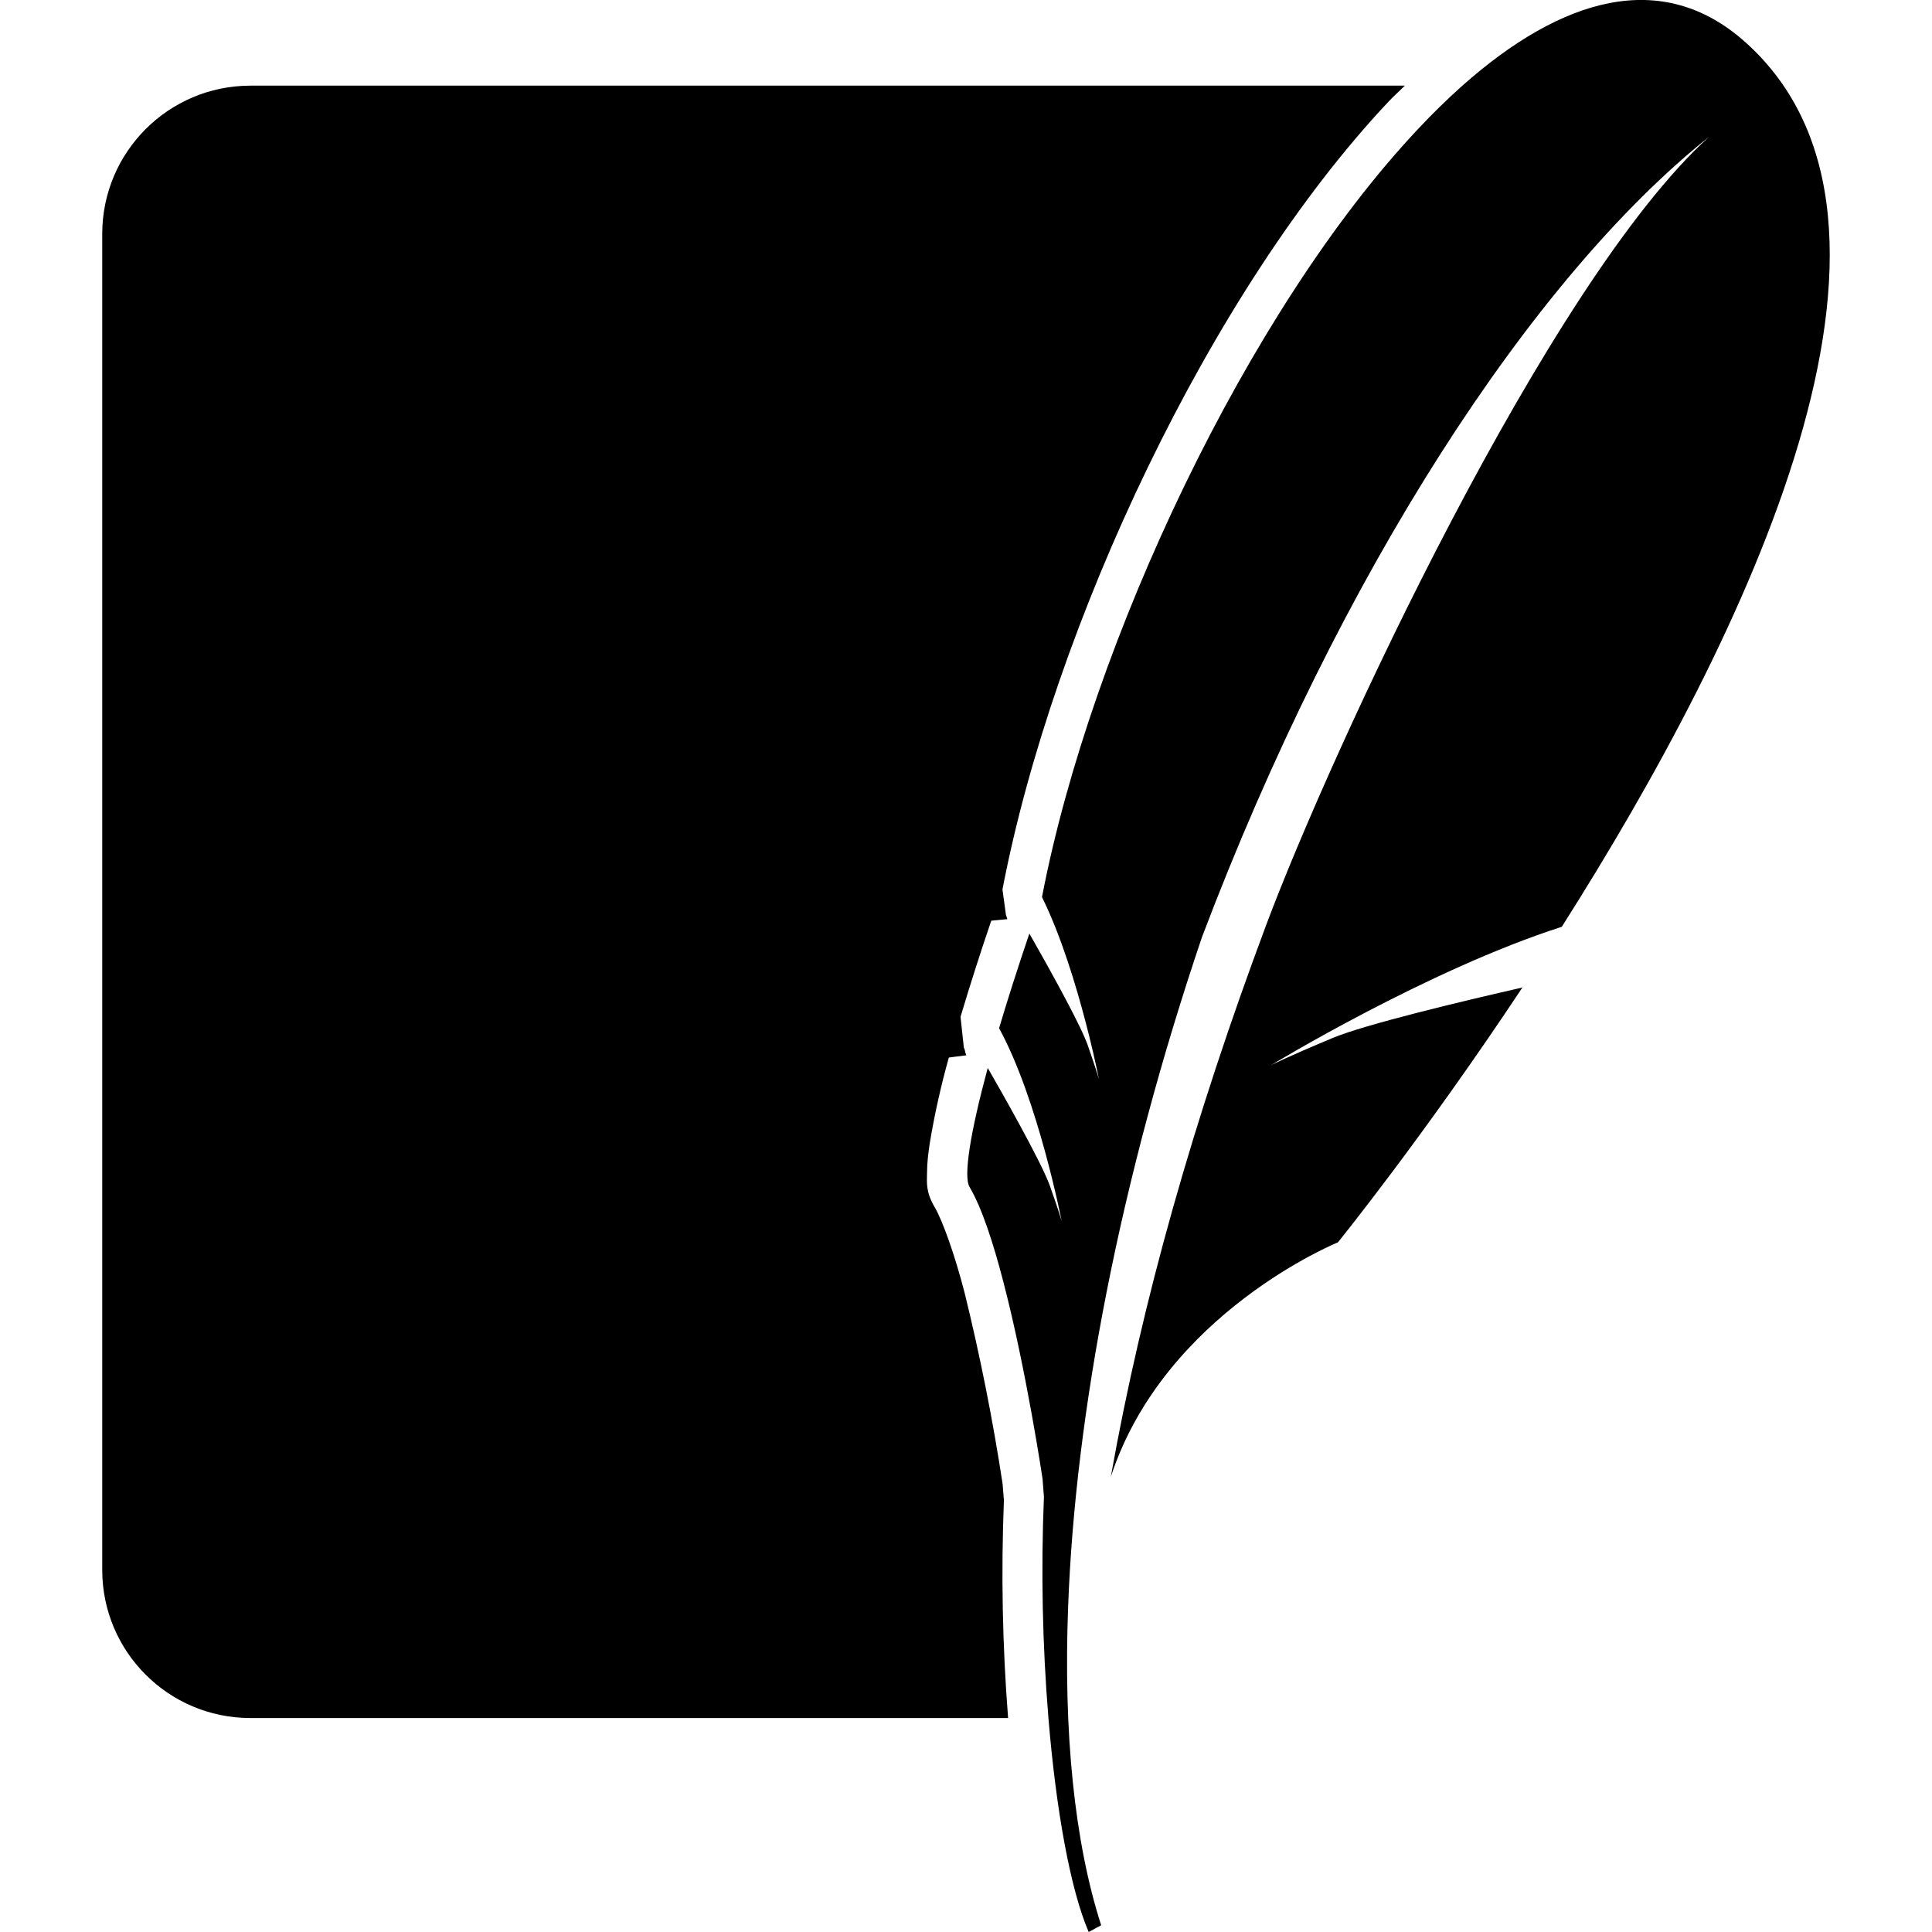
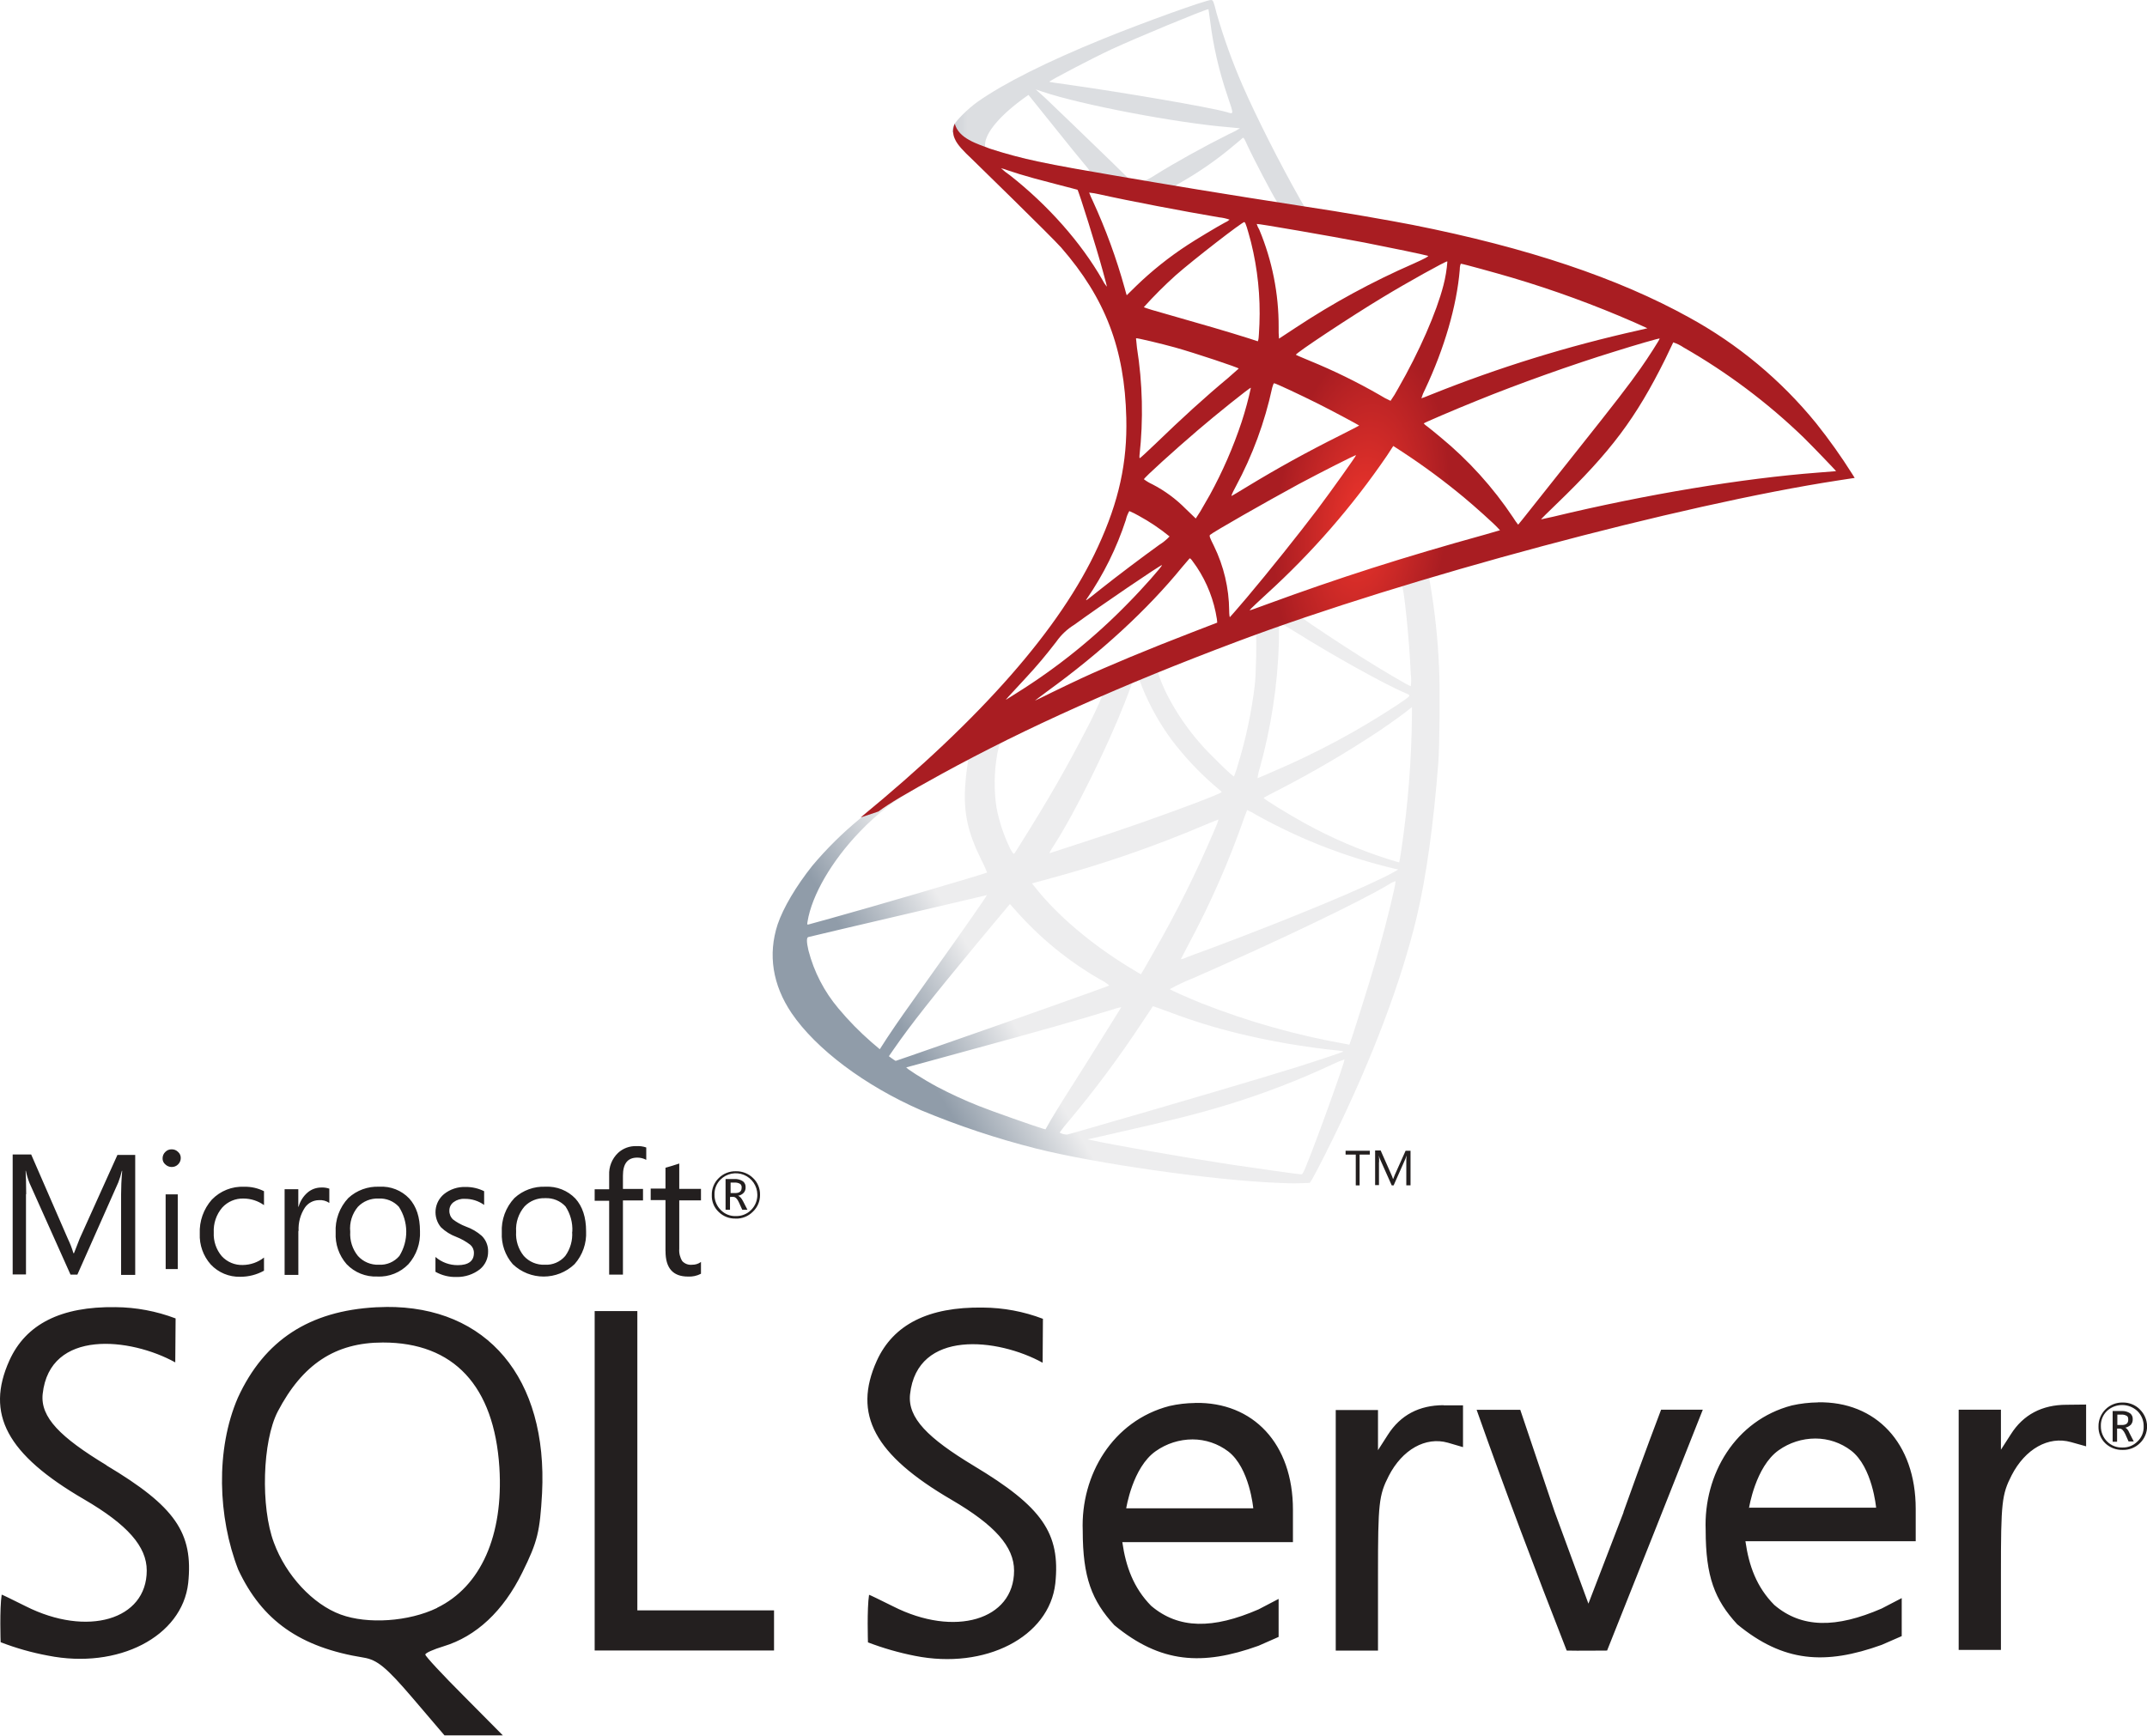
- <svg xmlns="http://www.w3.org/2000/svg" role="img" viewBox="0 0 24 24">
-   <path d="M21.678.521c-1.032-.92-2.28-.55-3.513.544a8.71 8.71 0 0 0-.547.535c-2.109 2.237-4.066 6.38-4.674 9.544.237.48.422 1.093.544 1.561a13.044 13.044 0 0 1 .164.703s-.019-.071-.096-.296l-.05-.146a1.689 1.689 0 0 0-.033-.08c-.138-.32-.518-.995-.686-1.289-.143.423-.27.818-.376 1.176.484.884.778 2.4.778 2.4s-.025-.099-.147-.442c-.107-.303-.644-1.244-.772-1.464-.217.804-.304 1.346-.226 1.478.152.256.296.698.422 1.186.286 1.1.485 2.44.485 2.44l.017.224a22.41 22.41 0 0 0 .056 2.748c.095 1.146.273 2.13.5 2.657l.155-.084c-.334-1.038-.47-2.399-.41-3.967.09-2.398.642-5.29 1.661-8.304 1.723-4.55 4.113-8.201 6.3-9.945-1.993 1.8-4.692 7.63-5.5 9.788-.904 2.416-1.545 4.684-1.931 6.857.666-2.037 2.821-2.912 2.821-2.912s1.057-1.304 2.292-3.166c-.74.169-1.955.458-2.362.629-.6.251-.762.337-.762.337s1.945-1.184 3.613-1.72C21.695 7.9 24.195 2.767 21.678.521m-18.573.543A1.842 1.842 0 0 0 1.27 2.9v16.608a1.84 1.84 0 0 0 1.835 1.834h9.418a22.953 22.953 0 0 1-.052-2.707c-.006-.062-.011-.141-.016-.2a27.01 27.01 0 0 0-.473-2.378c-.121-.47-.275-.898-.369-1.057-.116-.197-.098-.31-.097-.432 0-.12.015-.245.037-.386a9.98 9.98 0 0 1 .234-1.045l.217-.028c-.017-.035-.014-.065-.031-.097l-.041-.381a32.8 32.8 0 0 1 .382-1.194l.2-.019c-.008-.016-.01-.038-.018-.053l-.043-.316c.63-3.28 2.587-7.443 4.8-9.791.066-.069.133-.128.198-.194Z" />
+ <svg xmlns="http://www.w3.org/2000/svg" id="Layer_1" data-name="Layer 1" viewBox="0 0 508.13 410.82">
+   <defs>
+     <style>.cls-1{fill:url(#linear-gradient);}.cls-2{fill:url(#linear-gradient-2);}.cls-3{fill:url(#radial-gradient);}.cls-4{fill:#231f1f;}</style>
+     <linearGradient id="linear-gradient" x1="-10326.4" y1="-8442.14" x2="-10155.5" y2="-8543.12" gradientTransform="translate(1451.21 1254.9) scale(0.12)" gradientUnits="userSpaceOnUse">
+       <stop offset="0" stop-color="#909ca9" />
+       <stop offset="1" stop-color="#ededee" />
+     </linearGradient>
+     <linearGradient id="linear-gradient-2" x1="-10322.56" y1="-10345.3" x2="-10185.06" y2="-10345.3" gradientTransform="translate(1451.21 1254.9) scale(0.12)" gradientUnits="userSpaceOnUse">
+       <stop offset="0" stop-color="#939fab" />
+       <stop offset="1" stop-color="#dcdee1" />
+     </linearGradient>
+     <radialGradient id="radial-gradient" cx="-3411.78" cy="-6056.26" r="182.56" gradientTransform="matrix(-0.11, -0.02, 0.03, -0.23, 128.7, -1338.2)" gradientUnits="userSpaceOnUse">
+       <stop offset="0" stop-color="#ee352c" />
+       <stop offset="1" stop-color="#a91d22" />
+     </radialGradient>
+   </defs>
+   <path class="cls-1" d="M344.5,130.81l-56.12,18.32-48.82,21.55-13.66,3.61c-3.47,3.31-7.12,6.66-11.07,10.05-4.32,3.73-8.35,7.13-11.45,9.59a85.76,85.76,0,0,0-11.11,11c-3.86,4.84-6.91,10-8.23,13.92-2.33,7.12-1.19,14.33,3.31,21,5.77,8.48,17.26,17.14,30.67,23a195.68,195.68,0,0,0,27,9c14.38,3.64,42.2,7.59,57.52,8.18a64.49,64.49,0,0,0,7.42,0c.34-.21,2.71-4.75,5.47-10.39,9.42-19.21,16.2-37.24,19.89-52.64,2.21-9.33,3.95-21.75,5.09-36.47.3-4.12.43-17.9.17-22.57a158.16,158.16,0,0,0-2.12-19.89,4.75,4.75,0,0,1-.13-1.74c.17-.13.68-.3,7.6-2.29l-1.4-3.31Zm-12.81,7.51c.51,0,1.86,13,2.2,21.25a10.83,10.83,0,0,1,0,2.88c-.34,0-7.17-4-12-7.08-4.25-2.67-12.3-8-13.58-9-.42-.3-.38-.34,3.1-1.53C317.22,142.81,331.22,138.32,331.69,138.32Zm-28.59,9.42c.38,0,1.36.55,3.69,2,8.74,5.47,20.61,12.09,25.7,14.29,1.57.68,1.74.43-1.86,2.89a185.13,185.13,0,0,1-29.14,15.65c-2.08.93-3.82,1.65-3.86,1.65a10.57,10.57,0,0,1,.51-2.33,125.38,125.38,0,0,0,4.54-29.82c0-4.24,0-4.24.42-4.37-.08.05,0,.05,0,.05ZM297.2,150c.26.26.09,9.76-.25,12.35a107.7,107.7,0,0,1-3.9,18.45,27.48,27.48,0,0,1-1,3c-.17.21-6-5.48-7.89-7.68a57.51,57.51,0,0,1-7.8-11.37,36.11,36.11,0,0,1-2.38-5.77c.68-.46,23-9.12,23.2-9Zm-27.74,10.9a.14.14,0,0,1,.13.05,7.64,7.64,0,0,1,.64,1.52,57.53,57.53,0,0,0,7,12.6,71.21,71.21,0,0,0,9.8,10.56c1,.85,1.95,1.66,2.07,1.78s.34.22-6.57,2.85c-8,3-16.75,6.1-26.76,9.33-2.39.77-4.78,1.54-7.17,2.33-.38.13-.26-.09.85-1.82,5-7.77,12.51-23,16.75-33.77.72-1.86,1.44-3.73,1.57-4.15a1.54,1.54,0,0,1,.93-1.11,4.81,4.81,0,0,1,.72-.17ZM261,164.4a91.69,91.69,0,0,1-4.15,8.78c-4.12,8-8.62,15.91-14.64,25.5-1,1.65-2,3.18-2.12,3.35s-.3.21-1-1.11a38.72,38.72,0,0,1-3.27-9.84,39.54,39.54,0,0,1,.21-12.64c.55-2.63.51-2.58,1.78-3.22,5.43-2.76,23-11,23.16-10.82Zm73.17,3v1.78a231.58,231.58,0,0,1-2.5,31.9c-.26,1.66-.47,3-.51,3.06s-1.23-.34-2.68-.77A109.72,109.72,0,0,1,309,195c-4.11-2.25-10.09-5.94-9.92-6.11s1.82-1,3.9-2.08a249.32,249.32,0,0,0,23.2-13.62c2.59-1.73,6.49-4.53,7.34-5.3l.68-.51ZM229,179.93c.17,0,.13.34-.13,1.86-.17,1.11-.38,3.14-.46,4.54-.35,6.2.67,10.78,3.73,17a33.57,33.57,0,0,1,1.48,3.23c-.3.25-28.37,8.48-37.2,10.9l-5.09,1.4c-.29.08-.34,0-.21-.68,1-6.24,5.73-14.38,12.34-21.25a55.2,55.2,0,0,1,14-10.69c4.33-2.46,11-6.15,11.49-6.32,0,0,0,0,.09,0Zm66.17,11.83a17.7,17.7,0,0,1,2.29,1.23,127.49,127.49,0,0,0,32.49,12.64l1,.21-1.36.77c-5.64,3.14-24.17,10.86-43.13,17.94-2.76,1-5.47,2-6,2.25a2.79,2.79,0,0,1-1,.29s.77-1.52,1.74-3.35a208.67,208.67,0,0,0,13.36-30.41c.34-.8.55-1.53.6-1.57ZM288.38,194a11,11,0,0,1-.72,1.95,267.9,267.9,0,0,1-14.72,29.65c-1.57,2.8-2.88,5.05-2.92,5.05s-1.32-.77-2.85-1.7c-9-5.52-17-12.3-22.18-18.88l-.76-.93,3.86-1.06a279,279,0,0,0,37.24-12.85C287,194.52,288.34,194,288.38,194Zm41.91,14.63h0c0,1-2.12,9.71-3.9,16-1.49,5.31-2.76,9.46-5.09,16.8-1,3.22-1.91,5.9-1.95,5.9a3.32,3.32,0,0,1-.56-.13,177.31,177.31,0,0,1-34.48-9.71c-3-1.19-7.21-3.1-7.46-3.31a47.42,47.42,0,0,1,5.68-2.68c19.3-8.44,39.32-18,46.19-22.14a5.65,5.65,0,0,1,1.57-.76Zm-96.75,3.31c.08.08-5.3,7.85-12.85,18.41-2.63,3.69-5.69,8-6.83,9.63S211,244.1,210,245.63l-1.78,2.76-1.91-1.62a70.43,70.43,0,0,1-7.89-8.05,34.77,34.77,0,0,1-7.08-13.7c-.47-2-.47-3.06-.05-3.18.64-.17,12-2.85,22.57-5.31,5.89-1.35,12.72-3,15.18-3.56s4.46-1.06,4.5-1.06ZM239,214l1.36,1.52a79.45,79.45,0,0,0,19.89,16.29,11.09,11.09,0,0,1,2.29,1.49c-.3.21-26.21,9.41-38.22,13.57-6.74,2.37-12.3,4.28-12.34,4.28a7.42,7.42,0,0,1-.85-.55l-.76-.55,1.23-1.78c4-5.77,9-12.09,19.89-25.24l7.51-9Zm33.85,24.22c0-.05,1.9.63,4.19,1.48a137,137,0,0,0,15.74,4.88,175,175,0,0,0,23.8,4.11c.93.09,1.44.17,1.27.3s-6.53,2.25-11.11,3.69c-7.3,2.29-29.57,8.87-47.72,14.08-3.35,1-6.24,1.78-6.41,1.83a3.4,3.4,0,0,1-1.82-.47,31.38,31.38,0,0,1,2.25-2.84,252.31,252.31,0,0,0,17.22-23.16c1.4-2.12,2.59-3.86,2.59-3.9Zm-7.47.21s-3,4.88-8.23,13.19c-2.25,3.52-4.75,7.51-5.64,8.91s-2.12,3.48-2.84,4.66l-1.23,2.17-.64-.17c-1.52-.43-12.26-4.2-15.1-5.35a102.55,102.55,0,0,1-9.88-4.54c-3.39-1.82-7.63-4.54-7.3-4.62.09,0,5.9-1.61,12.9-3.52,18.58-5.05,28.88-8,35.63-10.09a16.59,16.59,0,0,1,2.33-.64Zm52.81,12.38h0c.17.43-6.7,19.52-9.2,25.54-.56,1.36-.77,1.69-1.06,1.65-.73,0-10.69-1.44-16.76-2.33-10.56-1.61-28.29-4.71-32.74-5.73l-1-.21,6.32-1.44c13.57-3.06,20.1-4.71,26.72-6.75a187.87,187.87,0,0,0,25-9.62,21.25,21.25,0,0,1,2.72-1.11Z" />
+   <path class="cls-2" d="M286.64,0c-.93-.12-16,5.3-25.7,9.25-13.11,5.34-23.29,10.43-29.56,14.84-2.34,1.66-5.26,4.59-5.73,5.73a3.92,3.92,0,0,0-.25,1.44l5.68,5.39L244.61,41l32.19,5.76,36.82,6.32.38-3.18c-.13,0-.21,0-.34,0l-4.83-.76-1-1.74c-5-8.82-10.52-19.77-13.74-27.15A139.4,139.4,0,0,1,287.92,3.1c-.73-2.89-.81-3.05-1.28-3.1ZM286,2.17H286s.21,1.23.38,2.63a89.15,89.15,0,0,0,4.11,17.85c1.57,4.67,1.57,4.41-.25,3.86C285.92,25.32,266.54,22,252.5,20c-2.25-.29-4.16-.59-4.16-.63-.17-.17,10.14-5.56,14.68-7.68C268.83,9,284.78,2.38,286,2.17Zm-40.88,19,1.65.55c9,3.05,31.6,7.38,44.07,8.4,1.4.12,2.59.25,2.63.25a20.4,20.4,0,0,1-2.67,1.4c-6,3-12.64,6.7-17.22,9.55a18.07,18.07,0,0,1-2.76,1.52c-.17,0-1.06-.17-2-.29l-1.7-.26-4.24-4.16c-7.47-7.25-13.32-12.85-15.57-15Zm-1.7,1.31,6,7.47c3.27,4.11,6.57,8.14,7.3,9a13.08,13.08,0,0,1,1.27,1.66c-.17.12-8.65-1.53-13.15-2.55s-6.53-1.57-9.37-2.46l-2.34-.76v-.6c.05-2.84,3.65-7.08,9.76-11.41l.55-.38Zm50.81,10.18c.17,0,.38.38.89,1.53,1.45,3.18,5.94,11.75,7,13.4.34.55.94.6-5-.38-14.38-2.33-19-3.1-19-3.18a4.47,4.47,0,0,1,1-.64,83.23,83.23,0,0,0,12.94-9c1-.8,1.86-1.57,2-1.69s.13-.13.17-.09Z" />
+   <path class="cls-3" d="M226,29.23a4.2,4.2,0,0,0,0,3.69c.56,1.35,2.17,3,4,4.71,0,0,18.88,18.4,21.17,21,10.43,12,15,23.93,15.39,40.3.26,10.52-1.74,19.76-6.7,30.49-8.82,19.26-27.44,40.51-56.16,64.09l4.2-1.4c2.72-2,6.41-4.19,15.06-8.95,20-10.94,42.46-21,70-31.34,39.7-14.93,105-32.41,142.13-38.09l3.86-.59-.59-.94a132.23,132.23,0,0,0-8.53-12,101.83,101.83,0,0,0-30.11-25.07C383,65.87,361.5,58.62,334.28,53.23c-5.14-1-16.42-3-25.58-4.36-19.43-3-32-5.09-45.81-7.47-5-.85-12.39-2.12-17.31-3.18a110.31,110.31,0,0,1-11.23-3c-3.06-1.19-7.47-2.38-8.4-6Zm10.94,10.6a11.8,11.8,0,0,1,1.61.51c1.61.55,3.69,1.19,6.15,1.87q2.79.76,5.6,1.48c2.55.64,4.67,1.23,4.71,1.23.3.3,4.58,14,6,19.26.55,2,1,3.69.94,3.69a8.58,8.58,0,0,1-1.07-1.66c-5-8.74-12.8-17.6-21.88-24.73a17.46,17.46,0,0,1-2.08-1.65Zm20.87,5.77a17.49,17.49,0,0,1,2.29.38c7.21,1.61,20.15,4.07,28.42,5.47A10.51,10.51,0,0,1,291,52a3.92,3.92,0,0,1-1.15.72c-1.4.73-7,4.08-8.9,5.35a81.9,81.9,0,0,0-12,9.58c-1.23,1.23-2.29,2.25-2.29,2.25s-.25-.72-.46-1.61a137.12,137.12,0,0,0-7.6-20.78,19.77,19.77,0,0,1-.84-1.95c0,.08,0,0,0,0Zm36.73,7c.25.08.68,1.52,1.53,4.71a69.19,69.19,0,0,1,2,19.42c-.08,1.78-.17,3.44-.25,3.65l-.13.42-2.2-.72c-4.54-1.44-11.92-3.6-18.24-5.38-3.61-1-6.53-1.87-6.53-2a101.94,101.94,0,0,1,7.5-7.5c4.29-3.78,15.91-12.77,16.29-12.64Zm2.93.42c.12-.13,17.56,2.89,25.49,4.41,5.89,1.15,14.46,2.93,15,3.14.26.09-.64.6-3.48,1.87a184.15,184.15,0,0,0-27.78,15.1c-2.16,1.44-4,2.63-4,2.63a24.52,24.52,0,0,1-.08-2.72,59.39,59.39,0,0,0-4.58-23.07A5.9,5.9,0,0,1,297.42,53Zm45.08,8.91a31.47,31.47,0,0,1-.93,5.6C340,73.85,335.93,83.22,330.88,92a27.12,27.12,0,0,1-1.78,2.89,19,19,0,0,1-2.54-1.36,137.88,137.88,0,0,0-16.63-8.14c-1.7-.72-3.18-1.32-3.22-1.4-.3-.26,13.36-9.29,20.57-13.62,5.72-3.48,15.05-8.65,15.22-8.48Zm3.23.51c.38,0,8.1,2.12,12.13,3.31a248.52,248.52,0,0,1,28.88,10.56l3.1,1.4-2.16.51a316.14,316.14,0,0,0-48.91,15.14c-1.23.51-2.33.93-2.42.93a11.51,11.51,0,0,1,.89-2.16c4.54-9.63,7.47-19.68,8.19-28.25,0-.81.17-1.44.3-1.44ZM268.87,80.08c.13-.12,6,1.28,9.21,2.17,4.83,1.35,15.09,4.79,15.09,5,0,0-1.14,1-2.5,2.21-5.55,4.62-10.9,9.5-17.3,15.69-1.91,1.83-3.52,3.31-3.61,3.31s-.12-.25-.08-.59a95.8,95.8,0,0,0-.6-25.58C269,81.14,268.83,80.12,268.87,80.08Zm123.9.13c.08.08-2.72,4.5-4.5,7-2.54,3.65-6.28,8.48-14.72,19.09-4.45,5.59-9.46,11.91-11.11,14s-3.1,3.91-3.14,3.91a16.32,16.32,0,0,1-1.19-1.7,87.42,87.42,0,0,0-17.18-19c-1.27-1.06-2.67-2.21-3.13-2.54a4.23,4.23,0,0,1-.85-.73c0-.12,7.21-3.22,12.68-5.42,9.59-3.91,22.65-8.57,32.45-11.58,5.13-1.62,10.6-3.19,10.69-3.1Zm3.26.85a9.51,9.51,0,0,1,2.42,1.19,143.51,143.51,0,0,1,28.38,21.29c2.24,2.2,7.8,8,7.71,8s-2,.17-4.24.34c-17.85,1.36-40.71,5.14-62.69,10.44-1.48.34-2.8.63-2.88.63s1.57-1.65,3.65-3.64C381.27,106.89,387.17,99,394.12,85c1-2.07,1.83-3.85,1.91-4Zm-94.46,9.67c.6.13,6.11,2.71,10.27,4.79,3.82,1.91,9.54,5,9.84,5.22,0,0-2,1.1-4.5,2.33-8,4-14.8,7.76-21.93,12.09-2,1.23-3.73,2.25-3.77,2.25s-.13-.17,1-2.25a88.92,88.92,0,0,0,8.61-23.37c.17-.64.34-1.06.46-1.06Zm-5.51,1a81.3,81.3,0,0,1-2.21,8.18,104.43,104.43,0,0,1-7.5,17.22c-.68,1.19-1.7,2.93-2.25,3.91L283,122.75l-2.38-2.29a31.11,31.11,0,0,0-7.89-5.81,10.78,10.78,0,0,1-2-1.19c0-.34,7.25-6.91,12.81-11.66,4-3.44,12.38-10.18,12.51-10Zm33.72,13.87,2.08,1.35a160.2,160.2,0,0,1,14.63,10.82c2.42,2,7.08,6.19,8,7.21l.51.55-3.44,1c-19.43,5.38-34.44,10.18-52,16.62-1.95.72-3.6,1.32-3.73,1.32s-.47.21,3.9-3.82a185.87,185.87,0,0,0,28.5-32.74l1.49-2.29Zm-8.87,2.2c.09.09-5.72,8.27-9.2,12.9-4.16,5.51-11.54,14.76-16.63,20.78-2.12,2.5-3.94,4.58-4,4.62s-.17-.59-.17-1.57a35.58,35.58,0,0,0-3.6-15.27c-1-2-1.15-2.41-.93-2.63.8-.72,13.15-7.76,20.95-12,5.26-2.8,13.49-7,13.61-6.87ZM267.3,121a19.56,19.56,0,0,1,2.21,1.1A47.12,47.12,0,0,1,276.8,127a12.23,12.23,0,0,1-2.46,2c-4,2.88-10.13,7.51-13.7,10.35-3.73,3-3.86,3.05-3.43,2.42a72.78,72.78,0,0,0,9.24-18.67,7.29,7.29,0,0,1,.85-2.16Zm14.3,11.2c.21,0,.46.34,1.61,2A30.67,30.67,0,0,1,288,146.55l.08.85-5.81,2.24c-10.39,4-20,8-26.47,11-1.82.85-5,2.37-7.08,3.39s-3.77,1.87-3.77,1.83,1.31-1,2.92-2.21c12.69-9.2,23.67-19.3,31.9-29.39.89-1.06,1.7-2,1.78-2.08ZM275,133.78c.17.17-4.66,5.64-8,9A140.64,140.64,0,0,1,240.71,164l-2.55,1.61c-.29.17.09-.25,4.5-5,2.8-3,4.92-5.56,7.34-8.7a14.39,14.39,0,0,1,4.24-4C260.47,143.37,274.85,133.61,275,133.78Z" />
+   <path class="cls-4" d="M91.35,309.41c-.78,0-1.57.07-2.34.07-15.8.85-26.46,7.8-32.7,21.38-5.33,12.29-4.74,28.34.06,40.7C62,383.64,71,390,86.08,392.42c3.19.52,5.33,2.27,11.51,9.49l7.6,8.91H119l-9.17-9.25c-5.07-5.07-9.17-9.48-9.17-9.87s1.94-1.23,4.29-1.95c7.74-2.34,14.16-8.32,18.66-17.48,3.64-7.36,4.16-9.63,4.68-18.78,1.37-27.25-13-44.28-36.92-44.09Zm12.09,71.25c-6.71,3.25-16.45,3.9-22.81,1.56-6.57-2.41-12.94-9.24-15.8-17-3.19-8.45-2.73-24.05.91-31.07,5.85-11.18,13.59-16.33,24.89-16.33,16.78,0,26.32,10.28,27.56,29.58,1,16.12-4.41,28.21-14.74,33.22Zm238.23-48c-5.79,0-10.22,2.34-13.2,7l-2.34,3.65v-9.5h-10v56.95h10v-18.2c0-16.65.21-18.59,2.54-23.15,3.2-6.24,8.72-9.36,14-7.87l3.58,1.05V332.7h-4.62v0Zm-58.82-.52a28.49,28.49,0,0,0-6.11.72c-13.4,3.5-21,16.32-20.49,29.51,0,11.05,2.15,16.57,7.48,22.37,10.92,9,20.8,9.67,34.13,4.87,2.27-1,4.75-2.09,4.75-2.09v-9L297.86,381c-10.79,4.69-18.91,4.69-25.42-.84-4.15-4.22-6-9.29-6.82-15.08H306v-7.68c0-15.65-9.42-25.53-23.14-25.28Zm-16.32,25s1.49-9.76,7-13.6a15.15,15.15,0,0,1,8.71-2.78,14,14,0,0,1,8.45,2.85c5.07,3.9,5.92,13.46,5.92,13.46h-30.1v.07ZM25.18,346.86C14.32,340.28,9.51,335.54,10.1,330c1.68-15.47,20.8-13.33,31.38-7.47l.08-10.41a41,41,0,0,0-14.24-2.67c-12.87-.19-21.19,4-25.09,12.61-5.72,12.68-.65,22.23,17.67,32.89,10.29,6,14.83,11.18,14.83,16.85,0,11.7-14.11,15.79-28.66,8.45-3-1.5-5.54-2.74-5.67-2.74-.52,3.32-.25,11.26-.25,11.26a62.81,62.81,0,0,0,11.18,3.17c16.64,3.32,31.78-4.49,33.21-17.16,1.24-11.9-3.06-18.14-19.36-27.88ZM430.27,332a30,30,0,0,0-6.19.72c-13.38,3.5-20.92,16.32-20.4,29.52,0,11,2.14,16.5,7.47,22.29,10.92,9,20.8,9.69,34.19,4.87,2.27-1,4.74-2.07,4.74-2.07v-9l-4.75,2.47c-10.8,4.68-18.93,4.68-25.41-.85-4.18-4.22-6-9.23-6.83-15.08h40.3v-7.68c0-15.58-9.43-25.47-23.14-25.21Zm-16.33,25s1.51-9.75,7-13.66a15.06,15.06,0,0,1,8.7-2.79,13.91,13.91,0,0,1,8.46,2.86c5.07,3.9,5.92,13.52,5.92,13.52H414V357ZM230.45,347c-10.86-6.56-15.66-11.32-15.07-16.91,1.68-15.48,20.79-13.33,31.38-7.48l.07-10.4a40.54,40.54,0,0,0-14.24-2.66c-12.86-.19-21.18,4-25.09,12.62-5.71,12.67-.58,22.22,17.69,32.88,10.27,6,14.81,11.11,14.81,16.78,0,11.7-14.1,15.85-28.66,8.44-3-1.49-5.51-2.72-5.66-2.72-.52,3.32-.26,11.26-.26,11.26A68,68,0,0,0,216.53,392c16.65,3.33,31.8-4.47,33.23-17.14C251,363,246.7,356.75,230.45,347Zm258.64-14.44c-5.78,0-10.26,2.34-13.19,7l-2.34,3.64v-9.48h-10V390.6h10V372.4c0-16.64.2-18.59,2.53-23.14,3.21-6.24,8.72-9.36,14.05-7.86l3.58,1v-9.89ZM150.84,346.66V310.38h-10.1v80.35h42.45v-9.49H150.84V346.66ZM384.25,358l-8.32,21.64-8-21.76-8.13-24.13H349.47c6.7,19,14,38.29,21.32,57,3.18.07,6.37,0,9.56,0l11.23-28.21L403,333.73h-9.87s-4.36,11.44-8.91,24.24ZM174.09,288.49a5.52,5.52,0,0,0,4.1-1.64,5.4,5.4,0,0,0,1.69-4,5.32,5.32,0,0,0-1.69-4,5.63,5.63,0,0,0-4-1.57,5.54,5.54,0,0,0-4.1,1.63,5.41,5.41,0,0,0-1.63,4,5.22,5.22,0,0,0,1.63,4,5.48,5.48,0,0,0,4,1.57Zm-3.57-9.24a5.11,5.11,0,0,1,8.72,3.58,5,5,0,0,1-1.49,3.63,4.89,4.89,0,0,1-3.58,1.43,4.73,4.73,0,0,1-3.58-1.43,5,5,0,0,1-1.49-3.63A4.82,4.82,0,0,1,170.52,279.25Zm2.4,4.1h.66c.46,0,.92.45,1.3,1.3l.79,1.75h1.23l-1-1.95c-.4-.78-.79-1.24-1.24-1.36a2.43,2.43,0,0,0,1.36-.72,1.81,1.81,0,0,0,.44-1.3,1.66,1.66,0,0,0-.58-1.38,3.28,3.28,0,0,0-2.09-.57h-2.07v7.28h1.05v-3Zm0-3.39h.91a2.33,2.33,0,0,1,1.37.33,1,1,0,0,1,.32.91c0,.84-.53,1.24-1.49,1.24h-1.12V280ZM6.2,282.7c0-2.53-.08-4.42-.14-5.53h.06A16.66,16.66,0,0,0,7,280.11l9.69,21.64h1.62L28,279.91a19.78,19.78,0,0,0,.84-2.73h.08c-.19,2.16-.26,4-.26,5.53v19.11H32v-28.4H27.79l-8.91,19.75c-.33.79-.78,2-1.37,3.51h-.13a22.13,22.13,0,0,0-1.3-3.37l-8.7-20H3v28.4H6.15v-19Zm33,.05h2.87v17.69H39.21Zm1.44-6.48a2.05,2.05,0,0,0,1.49-.6,2.08,2.08,0,0,0,.65-1.49,1.86,1.86,0,0,0-.65-1.49,2.05,2.05,0,0,0-1.5-.6,2,2,0,0,0-1.49.6,2.08,2.08,0,0,0-.66,1.49,1.78,1.78,0,0,0,.66,1.49,2.15,2.15,0,0,0,1.49.6Zm21.84,24.56v-3.12a8.26,8.26,0,0,1-5,1.76,6.46,6.46,0,0,1-5-2.09,8.07,8.07,0,0,1-1.89-5.59,8.44,8.44,0,0,1,2-5.91,6.56,6.56,0,0,1,5.07-2.14,8.36,8.36,0,0,1,4.82,1.56V282a9.87,9.87,0,0,0-4.68-1.05A10,10,0,0,0,50.13,284a11.42,11.42,0,0,0-2.85,8.05,10.33,10.33,0,0,0,2.59,7.29,9.22,9.22,0,0,0,7,2.92,11.45,11.45,0,0,0,5.59-1.43Zm8.19-9.43a9.19,9.19,0,0,1,1.49-5.52,4.08,4.08,0,0,1,3.32-1.76,3.8,3.8,0,0,1,2.46.66V281.4a5,5,0,0,0-1.94-.27,5,5,0,0,0-3.13,1.12,6.83,6.83,0,0,0-2.2,3.43H70.6v-4.15H67.36v20.28h3.25V291.4Zm18.66,10.81a9.62,9.62,0,0,0,7.34-2.94,11,11,0,0,0,2.73-7.8c0-3.31-.84-5.85-2.54-7.74a9,9,0,0,0-7.08-2.79,10.15,10.15,0,0,0-7.34,2.67,11.06,11.06,0,0,0-3,8.18,10.55,10.55,0,0,0,2.59,7.48,9.46,9.46,0,0,0,7.28,2.93Zm-4.62-16.52a6.37,6.37,0,0,1,4.87-1.95,6.06,6.06,0,0,1,4.82,1.95,10.87,10.87,0,0,1,.12,11.64,5.93,5.93,0,0,1-4.87,2.08,6.32,6.32,0,0,1-4.94-2.08,8.25,8.25,0,0,1-1.82-5.73,7.93,7.93,0,0,1,1.82-5.91Zm28.92,14.75a5.31,5.31,0,0,0,1.89-4.16,5.05,5.05,0,0,0-1.49-3.7,11.4,11.4,0,0,0-3.78-2.21,12.12,12.12,0,0,1-3.05-1.69,2.76,2.76,0,0,1-.85-2.09,2.45,2.45,0,0,1,1-2,4,4,0,0,1,2.61-.78,7.71,7.71,0,0,1,4.62,1.44V282a9.57,9.57,0,0,0-4.36-1,7.72,7.72,0,0,0-5.14,1.69,5.57,5.57,0,0,0-.72,7.85,10.52,10.52,0,0,0,3.64,2.28,13.51,13.51,0,0,1,3.32,1.88,2.49,2.49,0,0,1,.84,1.94c0,1.89-1.3,2.87-3.83,2.87a8,8,0,0,1-5.27-1.94v3.51a9.55,9.55,0,0,0,5,1.23,8.76,8.76,0,0,0,5.59-1.88Zm15.47-19.5a10.18,10.18,0,0,0-7.34,2.67,11.1,11.1,0,0,0-3,8.18,10.6,10.6,0,0,0,2.59,7.48,10.58,10.58,0,0,0,14.63,0,10.87,10.87,0,0,0,2.73-7.79c0-3.32-.85-5.86-2.53-7.74a9.16,9.16,0,0,0-7.08-2.8Zm6.31,10.66a8.72,8.72,0,0,1-1.63,5.73,5.91,5.91,0,0,1-4.87,2.08,6.32,6.32,0,0,1-4.94-2.08,8.25,8.25,0,0,1-1.82-5.73,8.36,8.36,0,0,1,2-6,6.41,6.41,0,0,1,4.88-1.95,6.16,6.16,0,0,1,4.8,1.95,9.91,9.91,0,0,1,1.62,6Zm8.78,10.15h3.24V284.19h4.75v-2.73h-4.75v-3.13c0-2.85,1.11-4.28,3.39-4.28a4.45,4.45,0,0,1,2.13.53v-2.93a5.94,5.94,0,0,0-2.34-.32,6.05,6.05,0,0,0-4.35,1.62,6.82,6.82,0,0,0-2.09,5.26v3.33h-3.43v2.73h3.43v17.49Zm13.32-5.54c0,4,1.75,6,5.33,6a5.89,5.89,0,0,0,3.06-.67v-2.79a3.4,3.4,0,0,1-2.09.66,2.75,2.75,0,0,1-2.33-.85,4.78,4.78,0,0,1-.72-2.92V284.18h5.14v-2.73h-5.14v-6c-1.12.38-2.22.71-3.26,1v4.93H154v2.73h3.5v12Zm348.87,37.38a5.61,5.61,0,0,0-4-1.56,5.59,5.59,0,0,0-5.73,5.66,5.35,5.35,0,0,0,1.62,4,5.74,5.74,0,0,0,4.1,1.56,5.59,5.59,0,0,0,4.1-1.62,5.49,5.49,0,0,0,1.68-4,5.64,5.64,0,0,0-1.75-4Zm-.53,7.68a4.78,4.78,0,0,1-3.57,1.41,4.84,4.84,0,0,1-3.58-1.41,5.07,5.07,0,0,1-1.49-3.65,4.78,4.78,0,0,1,1.43-3.58,5.29,5.29,0,0,1,7.21,0,4.91,4.91,0,0,1,1.49,3.58A4.67,4.67,0,0,1,505.86,341.27ZM502.94,338a2.79,2.79,0,0,0,1.37-.71,1.86,1.86,0,0,0,.44-1.32,1.64,1.64,0,0,0-.58-1.36,3.29,3.29,0,0,0-2.08-.57H500v7.27h1.05V338.2h.64c.45,0,.9.45,1.3,1.3l.78,1.75H505l-1-1.95c-.34-.85-.73-1.24-1.12-1.36Zm-.71-.65h-1.12v-2.46H502a2.24,2.24,0,0,1,1.37.32c.26.19.32.44.32.91,0,.84-.52,1.23-1.49,1.23ZM320.87,280.62h.91v-7.28h2.41v-.91h-5.73v.91h2.41v7.28Zm5.52-5.47a11.49,11.49,0,0,0-.06-1.62,4.25,4.25,0,0,0,.26.84l2.79,6.25h.45l2.8-6.31c.08-.19.14-.44.26-.78-.06.65-.06,1.17-.06,1.57v5.51h1v-8.18h-1.17l-2.53,5.65c-.06.2-.26.59-.39,1h-.07a6.82,6.82,0,0,0-.38-1l-2.53-5.72h-1.31v8.2h.91v-5.47Z" />
</svg>
